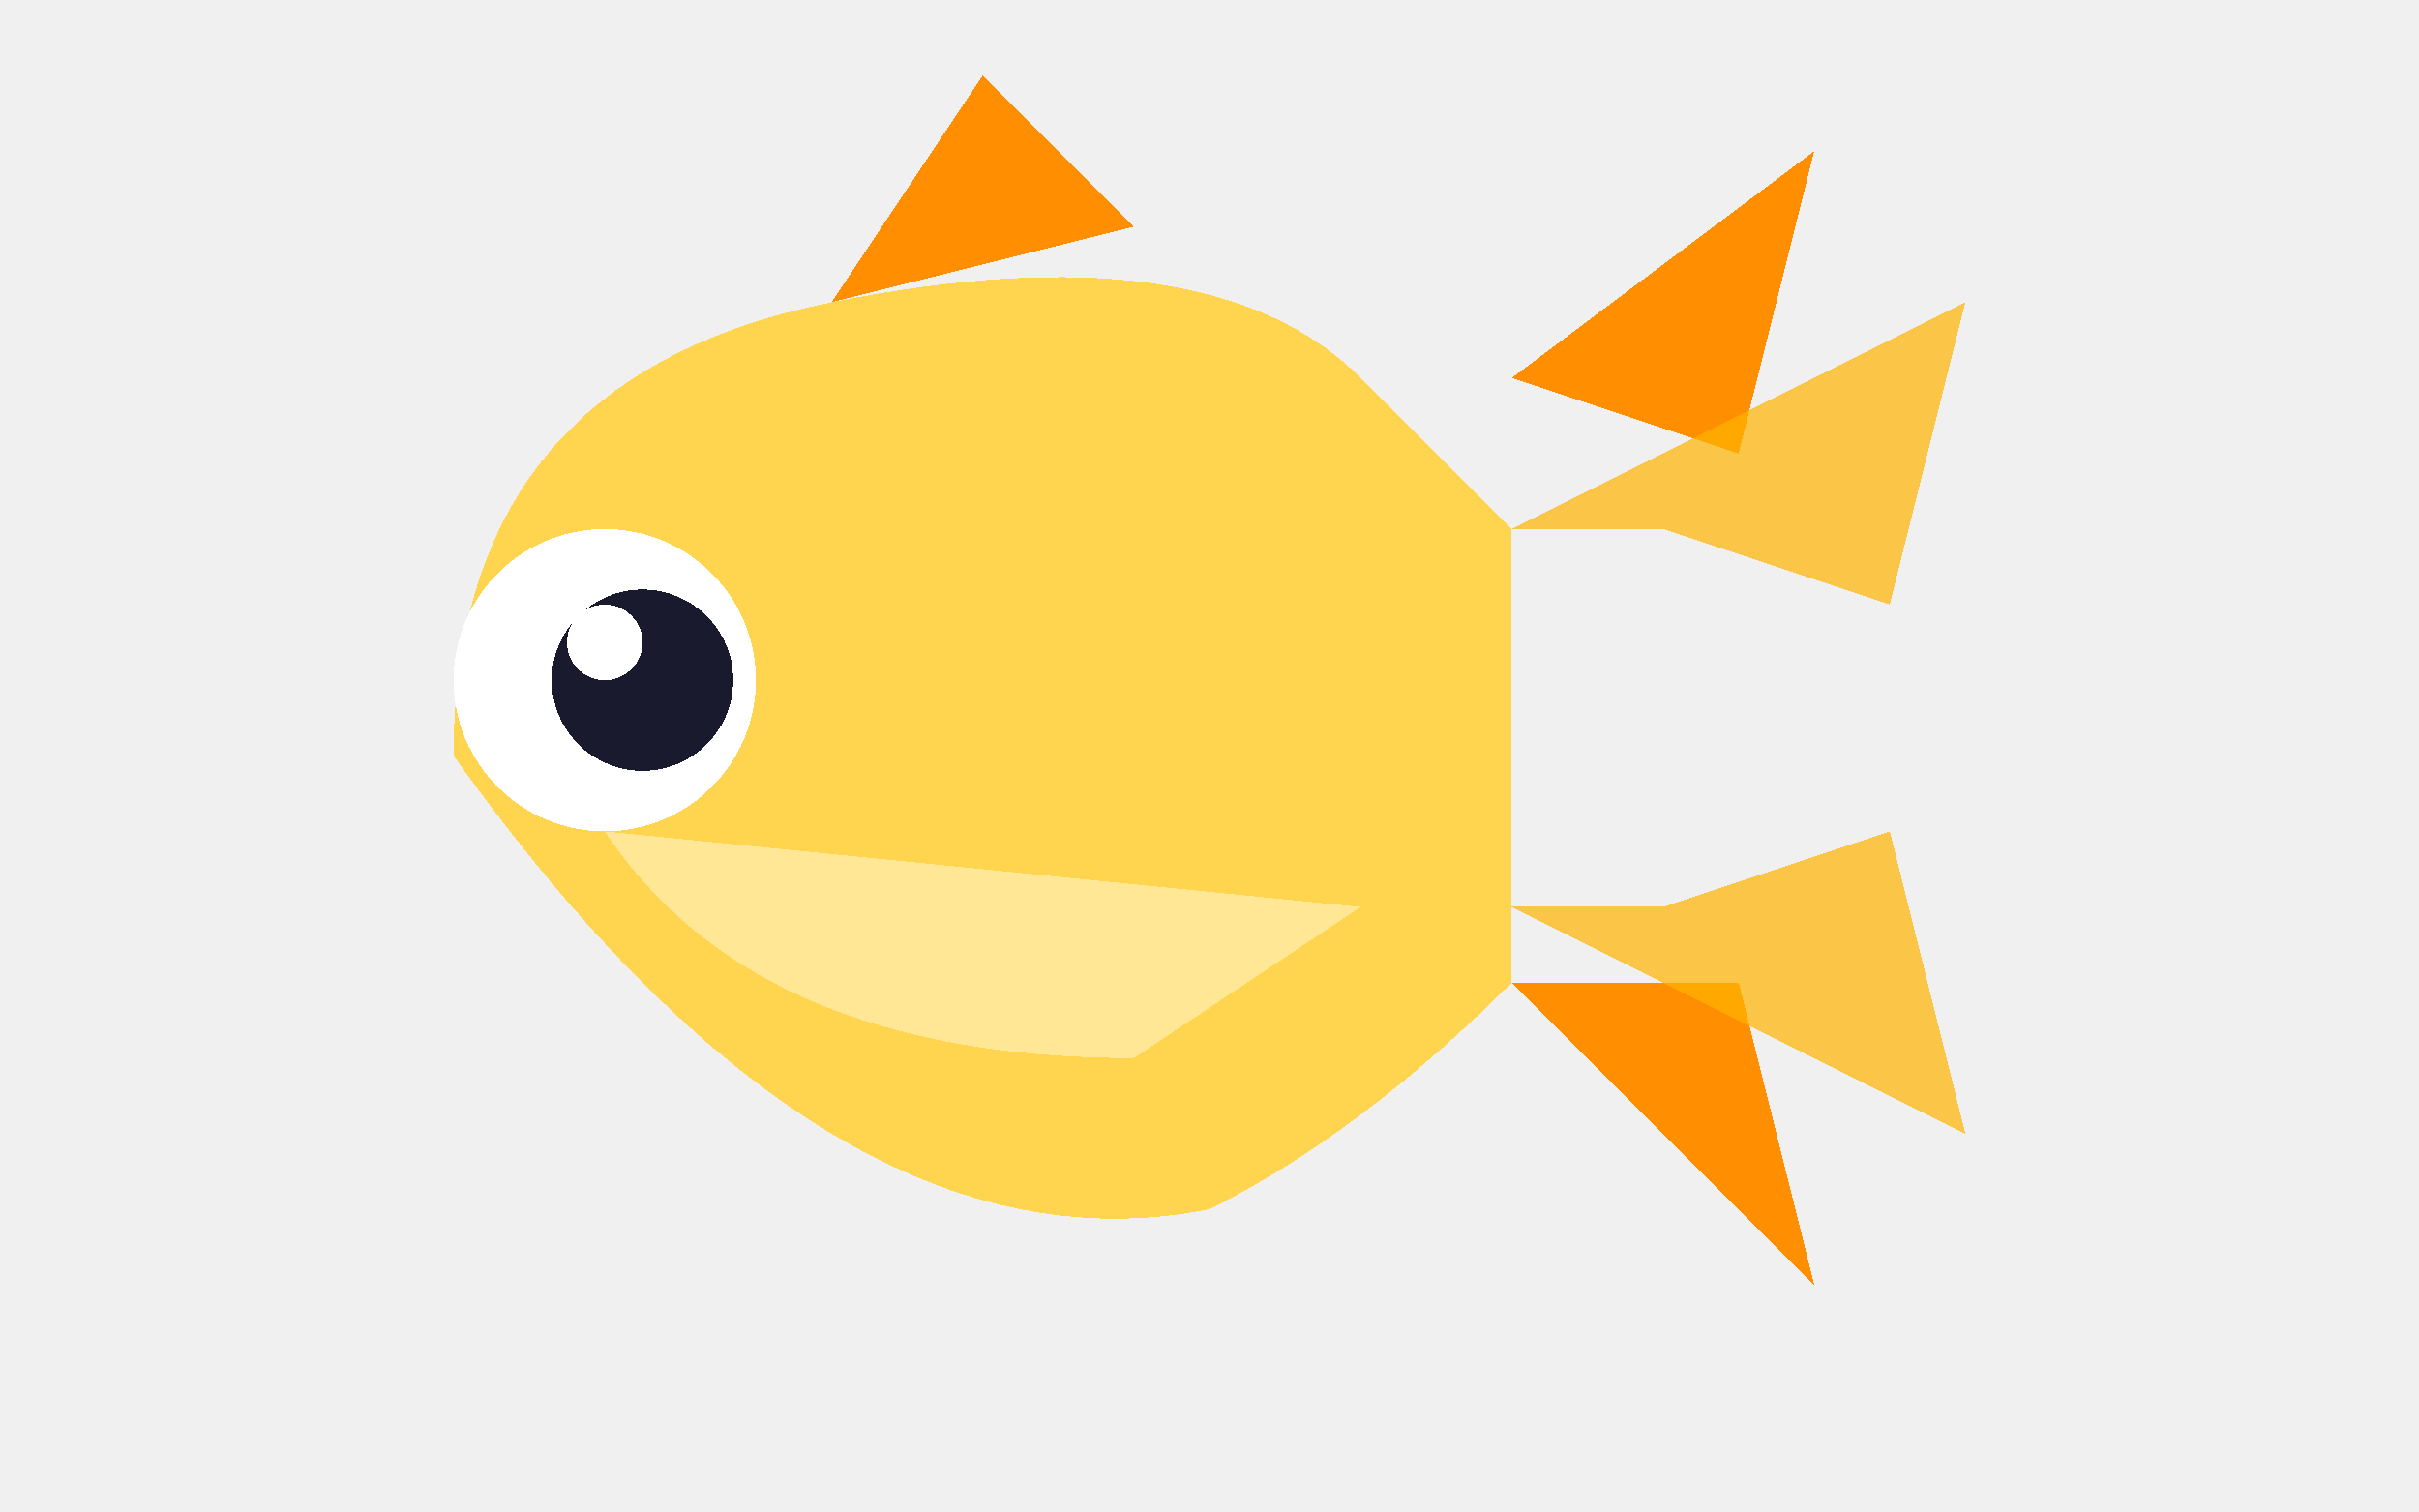
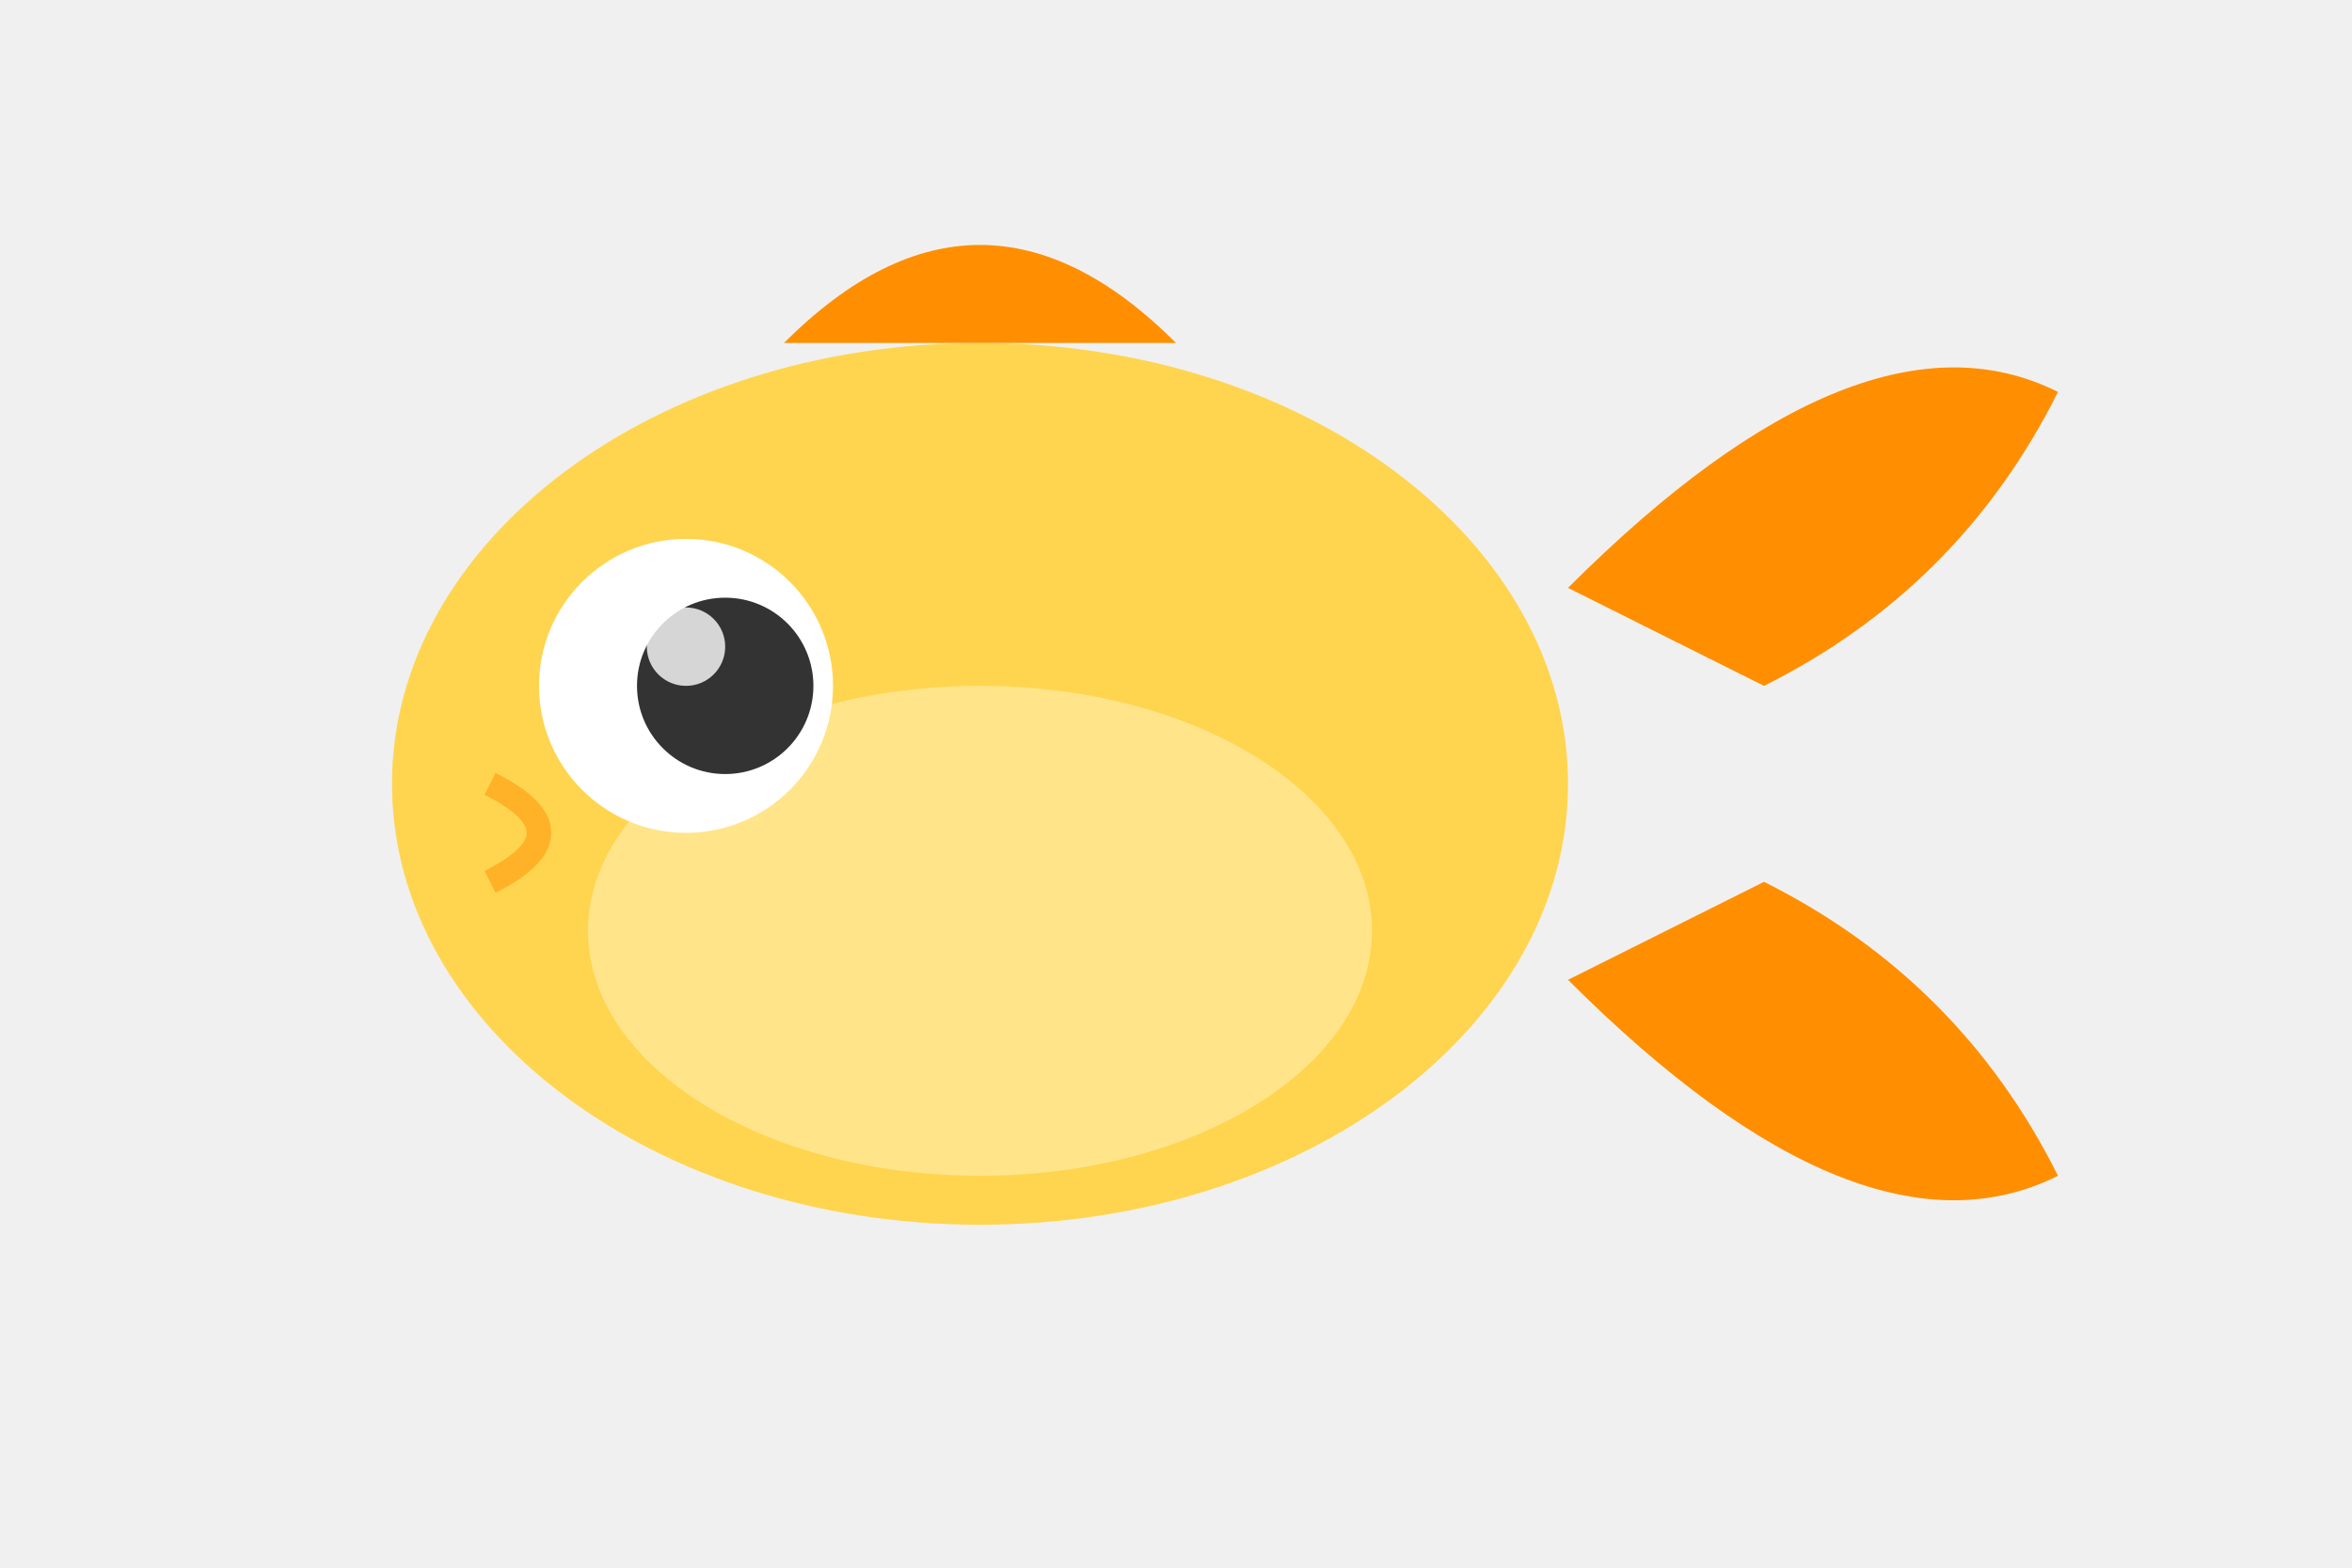
- <svg xmlns="http://www.w3.org/2000/svg" viewBox="0 0 32 20" width="64" height="40" shape-rendering="crispEdges">
-   <path d="M6,10 Q6,5 11,4 Q16,3 18,5 L20,7 L20,13 Q18,15 16,16 Q11,17 6,10 Z" fill="#FFD54F" />
-   <path d="M8,11 Q10,14 15,14 L18,12 Z" fill="#FFF3C4" opacity="0.6" />
-   <path d="M20,5 L24,2 L23,6 Z" fill="#FF8F00" />
-   <path d="M20,13 L24,17 L23,13 Z" fill="#FF8F00" />
-   <path d="M20,7 L26,4 L25,8 L22,7 Z" fill="#FFB300" opacity="0.7" />
-   <path d="M20,12 L26,15 L25,11 L22,12 Z" fill="#FFB300" opacity="0.7" />
-   <path d="M11,4 L13,1 L15,3 Z" fill="#FF8F00" />
-   <circle cx="8" cy="9" r="2" fill="white" />
-   <circle cx="8.5" cy="9" r="1.2" fill="#1a1a2e" />
-   <circle cx="8" cy="8.5" r="0.5" fill="white" />
+ <svg xmlns="http://www.w3.org/2000/svg" viewBox="0 0 48 32" width="48" height="32">
+   <ellipse cx="20" cy="16" rx="12" ry="9" fill="#FFD54F" />
+   <ellipse cx="20" cy="19" rx="8" ry="5" fill="#FFF3C4" opacity="0.5" />
+   <path d="M32,12 Q38,6 42,8 Q40,12 36,14 Z" fill="#FF8F00" />
+   <path d="M32,20 Q38,26 42,24 Q40,20 36,18 Z" fill="#FF8F00" />
+   <path d="M16,7 Q20,3 24,7 Z" fill="#FF8F00" />
+   <circle cx="14" cy="14" r="3" fill="white" />
+   <circle cx="14.8" cy="14" r="1.8" fill="#333" />
+   <circle cx="14" cy="13.2" r="0.8" fill="white" opacity="0.8" />
+   <path d="M10,16 Q12,17 10,18" fill="none" stroke="#FF8F00" stroke-width="0.5" opacity="0.5" />
</svg>
